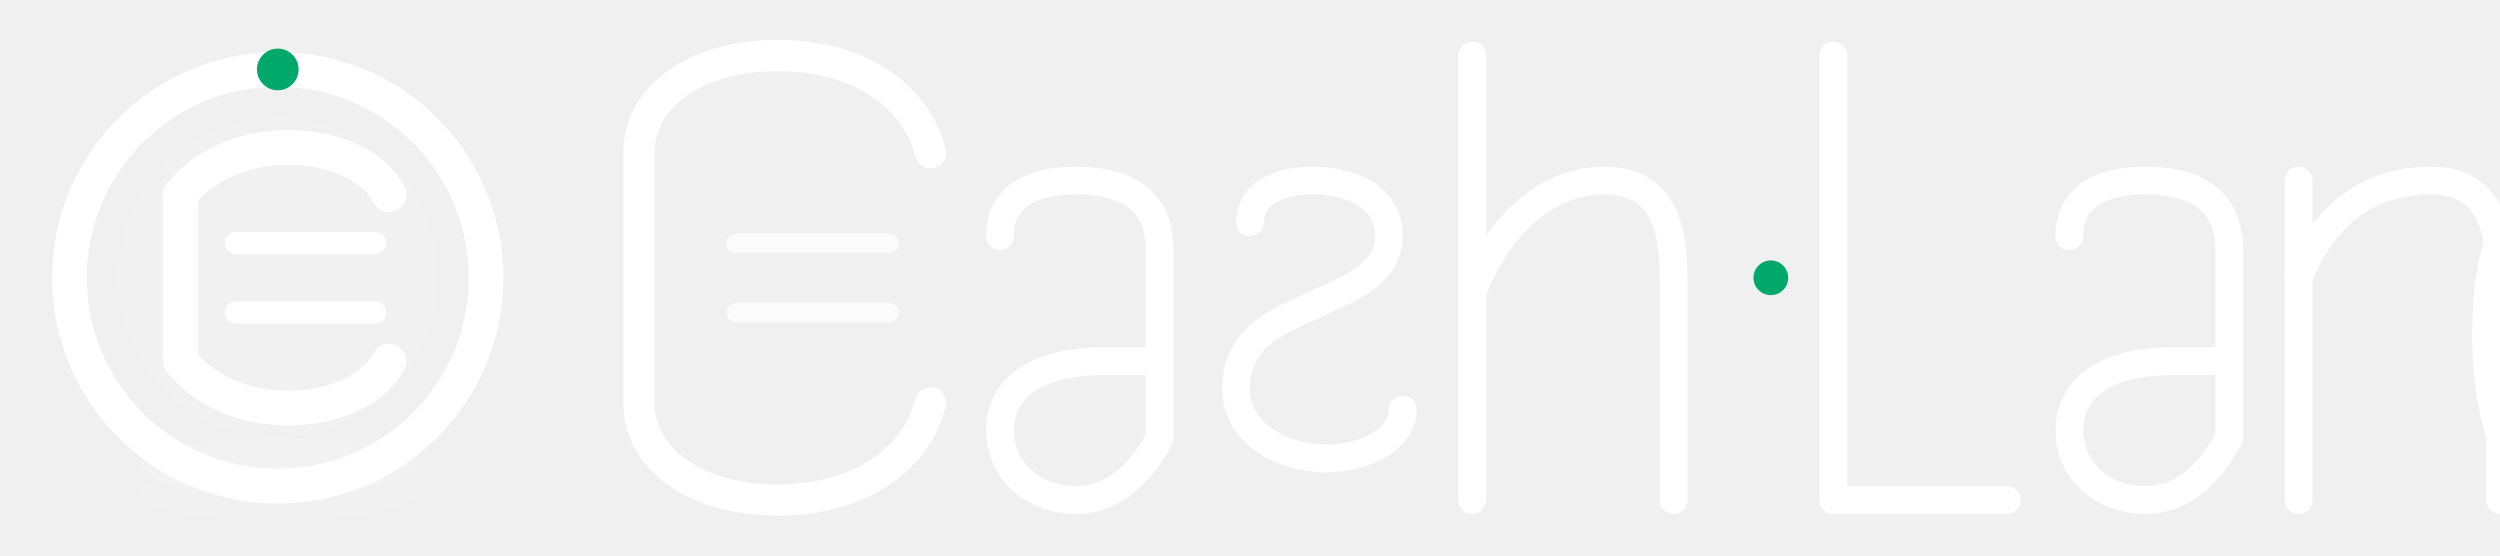
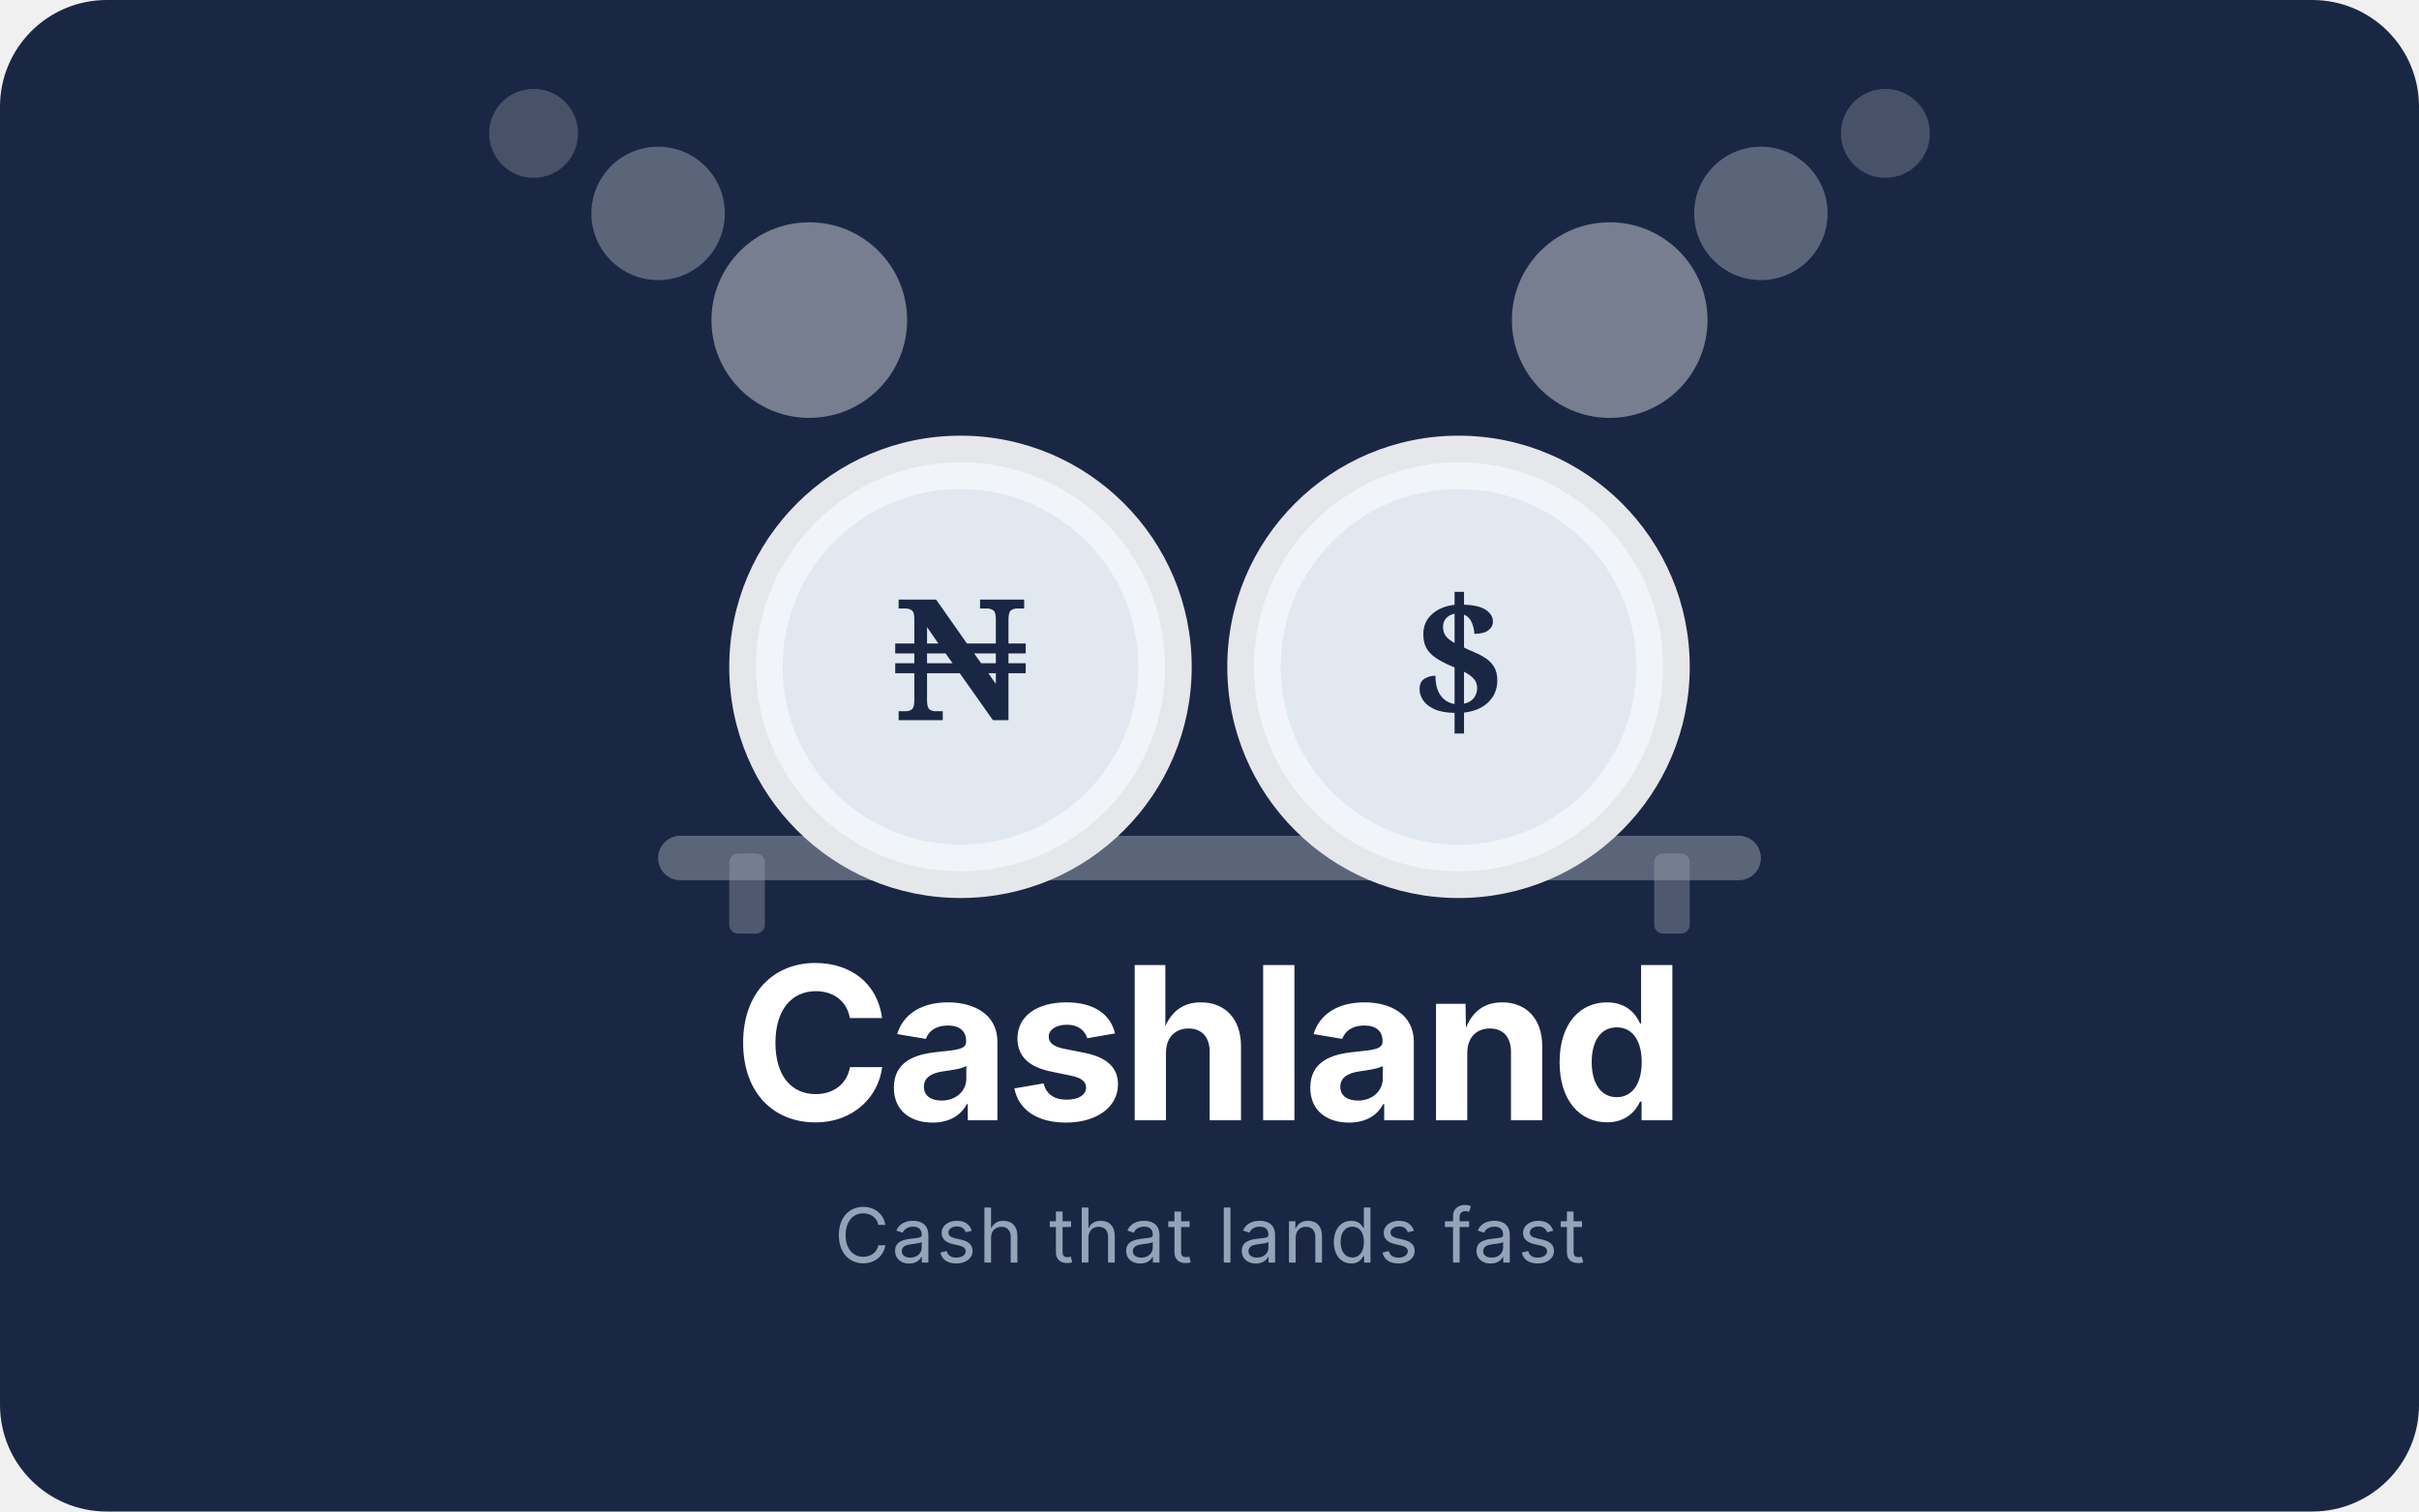
- <svg xmlns="http://www.w3.org/2000/svg" viewBox="0 0 360 80" fill="none">
-   <g transform="translate(4, 4)">
-     <circle cx="36" cy="36" r="30" stroke="white" stroke-width="5" fill="none" />
-     <circle cx="36" cy="36" r="23" fill="white" opacity="0.07" />
-     <ellipse cx="36" cy="67" rx="20" ry="4" fill="white" opacity="0.10" />
-     <ellipse cx="36" cy="63" rx="20" ry="4" fill="white" opacity="0.12" />
-     <path d="M52 24 C48 16 30 14 22 24" stroke="white" stroke-width="5" stroke-linecap="round" fill="none" />
-     <path d="M52 48 C48 56 30 58 22 48" stroke="white" stroke-width="5" stroke-linecap="round" fill="none" />
-     <line x1="22" y1="24" x2="22" y2="48" stroke="white" stroke-width="5" stroke-linecap="round" />
-     <line x1="30" y1="31" x2="50" y2="31" stroke="white" stroke-width="3.2" stroke-linecap="round" />
-     <line x1="30" y1="41" x2="50" y2="41" stroke="white" stroke-width="3.2" stroke-linecap="round" />
-     <circle cx="36" cy="6" r="3" fill="#00A86B" />
-   </g>
-   <g transform="translate(92, 8)">
-     <path d="M0 14 C0 6 8 0 20 0 C32 0 40 6 42 14" stroke="white" stroke-width="4.5" stroke-linecap="round" fill="none" />
-     <path d="M0 50 C0 58 8 64 20 64 C32 64 40 58 42 50" stroke="white" stroke-width="4.5" stroke-linecap="round" fill="none" />
-     <line x1="0" y1="14" x2="0" y2="50" stroke="white" stroke-width="4.5" stroke-linecap="round" />
-     <line x1="14" y1="27" x2="36" y2="27" stroke="white" stroke-width="2.8" stroke-linecap="round" opacity="0.75" />
-     <line x1="14" y1="37" x2="36" y2="37" stroke="white" stroke-width="2.8" stroke-linecap="round" opacity="0.75" />
-     <path d="M52 26 C52 20 57 18 63 18 C69 18 75 20 75 28 L75 55 C73 59 69 64 63 64 C57 64 52 60 52 54 C52 48 57 44 67 44 L75 44" stroke="white" stroke-width="4" stroke-linecap="round" stroke-linejoin="round" fill="none" />
-     <path d="M88 24 C88 20 92 18 97 18 C102 18 108 20 108 26 C108 32 101 34 97 36 C93 38 86 40 86 48 C86 54 92 58 99 58 C105 58 110 55 110 51" stroke="white" stroke-width="4" stroke-linecap="round" fill="none" />
-     <line x1="120" y1="0" x2="120" y2="64" stroke="white" stroke-width="4" stroke-linecap="round" />
-     <path d="M120 34 C124 24 131 18 139 18 C147 18 149 24 149 32 L149 64" stroke="white" stroke-width="4" stroke-linecap="round" fill="none" />
-     <circle cx="163" cy="32" r="2.5" fill="#00A86B" />
-     <line x1="172" y1="0" x2="172" y2="64" stroke="white" stroke-width="4" stroke-linecap="round" />
-     <line x1="172" y1="64" x2="197" y2="64" stroke="white" stroke-width="4" stroke-linecap="round" />
-     <path d="M206 26 C206 20 211 18 217 18 C223 18 229 20 229 28 L229 55 C227 59 223 64 217 64 C211 64 206 60 206 54 C206 48 211 44 221 44 L229 44" stroke="white" stroke-width="4" stroke-linecap="round" stroke-linejoin="round" fill="none" />
-     <line x1="239" y1="18" x2="239" y2="64" stroke="white" stroke-width="4" stroke-linecap="round" />
-     <path d="M239 32 C243 22 250 18 258 18 C266 18 268 24 268 32 L268 64" stroke="white" stroke-width="4" stroke-linecap="round" fill="none" />
-     <line x1="292" y1="0" x2="292" y2="64" stroke="white" stroke-width="4" stroke-linecap="round" />
-     <path d="M292 24 C288 18 282 16 276 18 C270 20 266 26 266 40 C266 54 270 62 276 64 C282 66 288 62 292 56" stroke="white" stroke-width="4" stroke-linecap="round" fill="none" />
-   </g>
+ <svg xmlns="http://www.w3.org/2000/svg" viewBox="0 0 544 340" width="544" height="340">
+   <rect width="544" height="340" rx="24" fill="#1a2744" />
+   <circle cx="182" cy="72" r="22" fill="#9ca3af" opacity="0.7" />
+   <circle cx="148" cy="48" r="15" fill="#9ca3af" opacity="0.5" />
+   <circle cx="120" cy="30" r="10" fill="#9ca3af" opacity="0.35" />
+   <circle cx="362" cy="72" r="22" fill="#9ca3af" opacity="0.7" />
+   <circle cx="396" cy="48" r="15" fill="#9ca3af" opacity="0.5" />
+   <circle cx="424" cy="30" r="10" fill="#9ca3af" opacity="0.35" />
+   <rect x="148" y="188" width="248" height="10" rx="5" fill="#9ca3af" opacity="0.5" />
+   <rect x="164" y="192" width="8" height="18" rx="2" fill="#9ca3af" opacity="0.4" />
+   <rect x="372" y="192" width="8" height="18" rx="2" fill="#9ca3af" opacity="0.4" />
+   <circle cx="216" cy="150" r="52" fill="#e5e7eb" />
+   <circle cx="216" cy="150" r="46" fill="#f1f5f9" />
+   <circle cx="216" cy="150" r="40" fill="#e2e8f0" />
+   <text x="216" y="162" text-anchor="middle" font-family="Georgia, serif" font-size="38" font-weight="700" fill="#1a2744">₦</text>
+   <circle cx="328" cy="150" r="52" fill="#e5e7eb" />
+   <circle cx="328" cy="150" r="46" fill="#f1f5f9" />
+   <circle cx="328" cy="150" r="40" fill="#e2e8f0" />
+   <text x="328" y="162" text-anchor="middle" font-family="Georgia, serif" font-size="38" font-weight="700" fill="#1a2744">$</text>
+   <text x="272" y="252" text-anchor="middle" font-family="system-ui, -apple-system, 'Segoe UI', sans-serif" font-size="48" font-weight="700" letter-spacing="-1" fill="white">Cashland</text>
+   <text x="272" y="284" text-anchor="middle" font-family="system-ui, -apple-system, 'Segoe UI', sans-serif" font-size="17" font-weight="400" letter-spacing="0.5" fill="#94a3b8">Cash that lands fast</text>
</svg>
